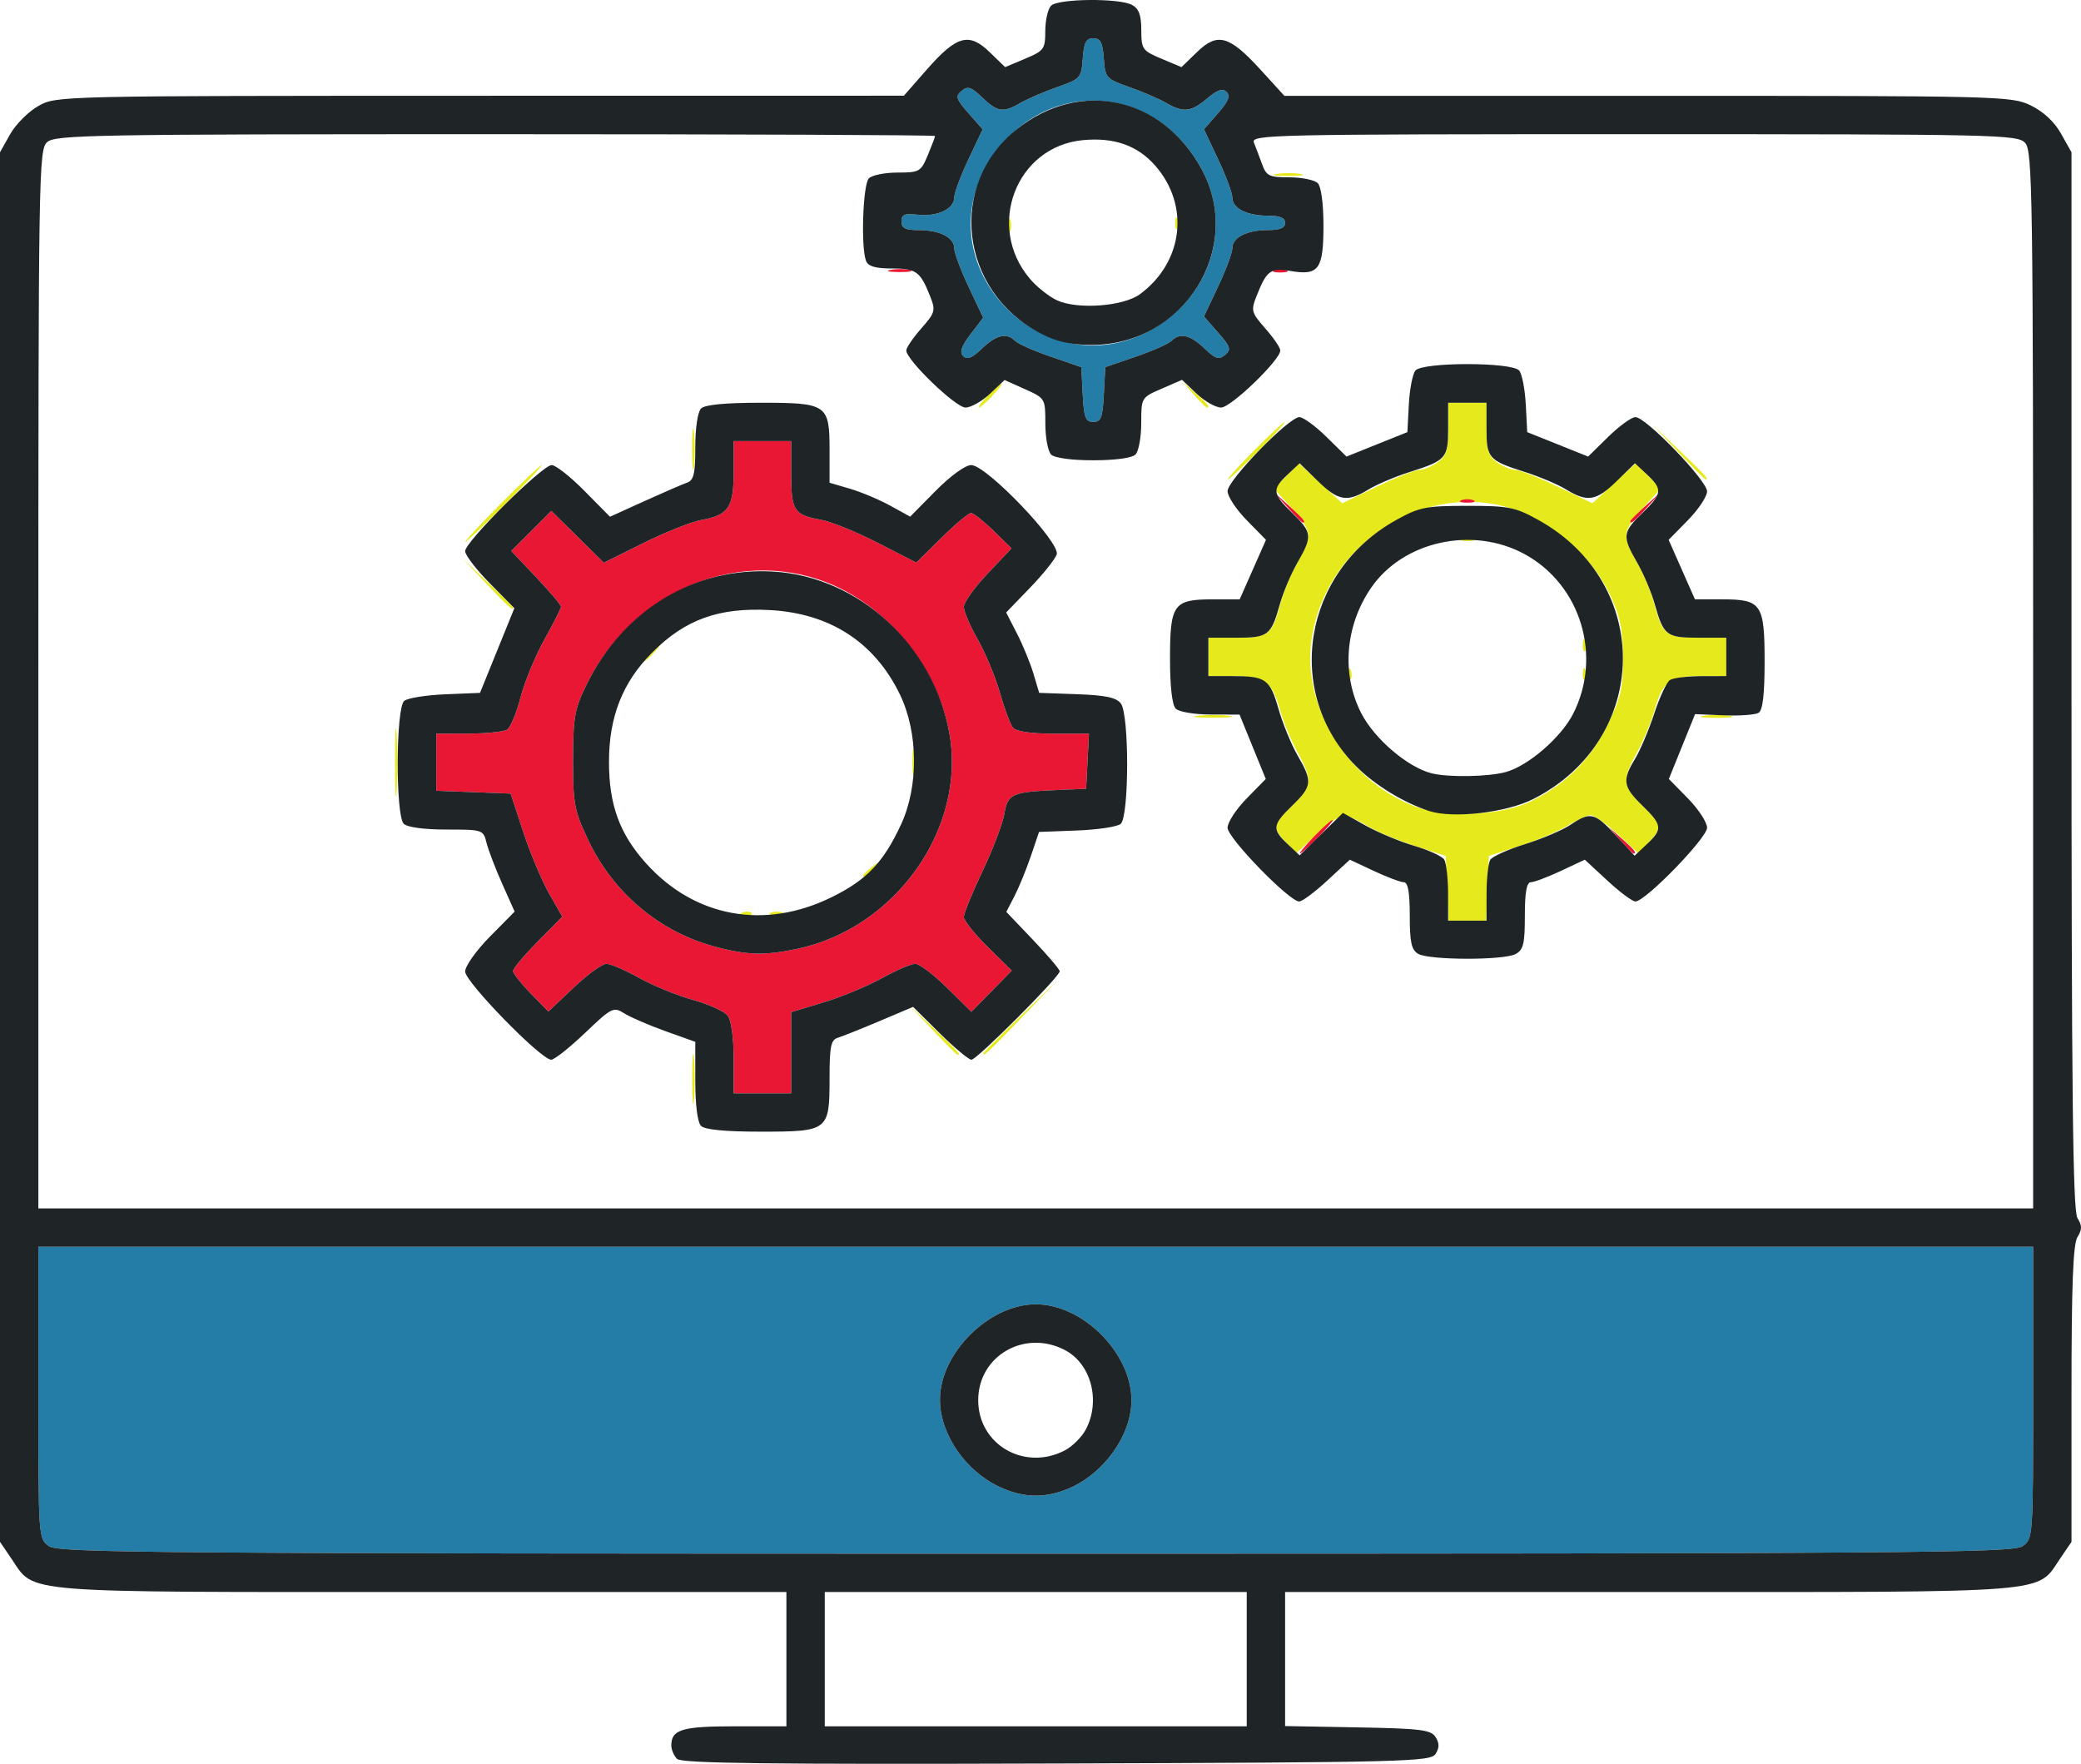
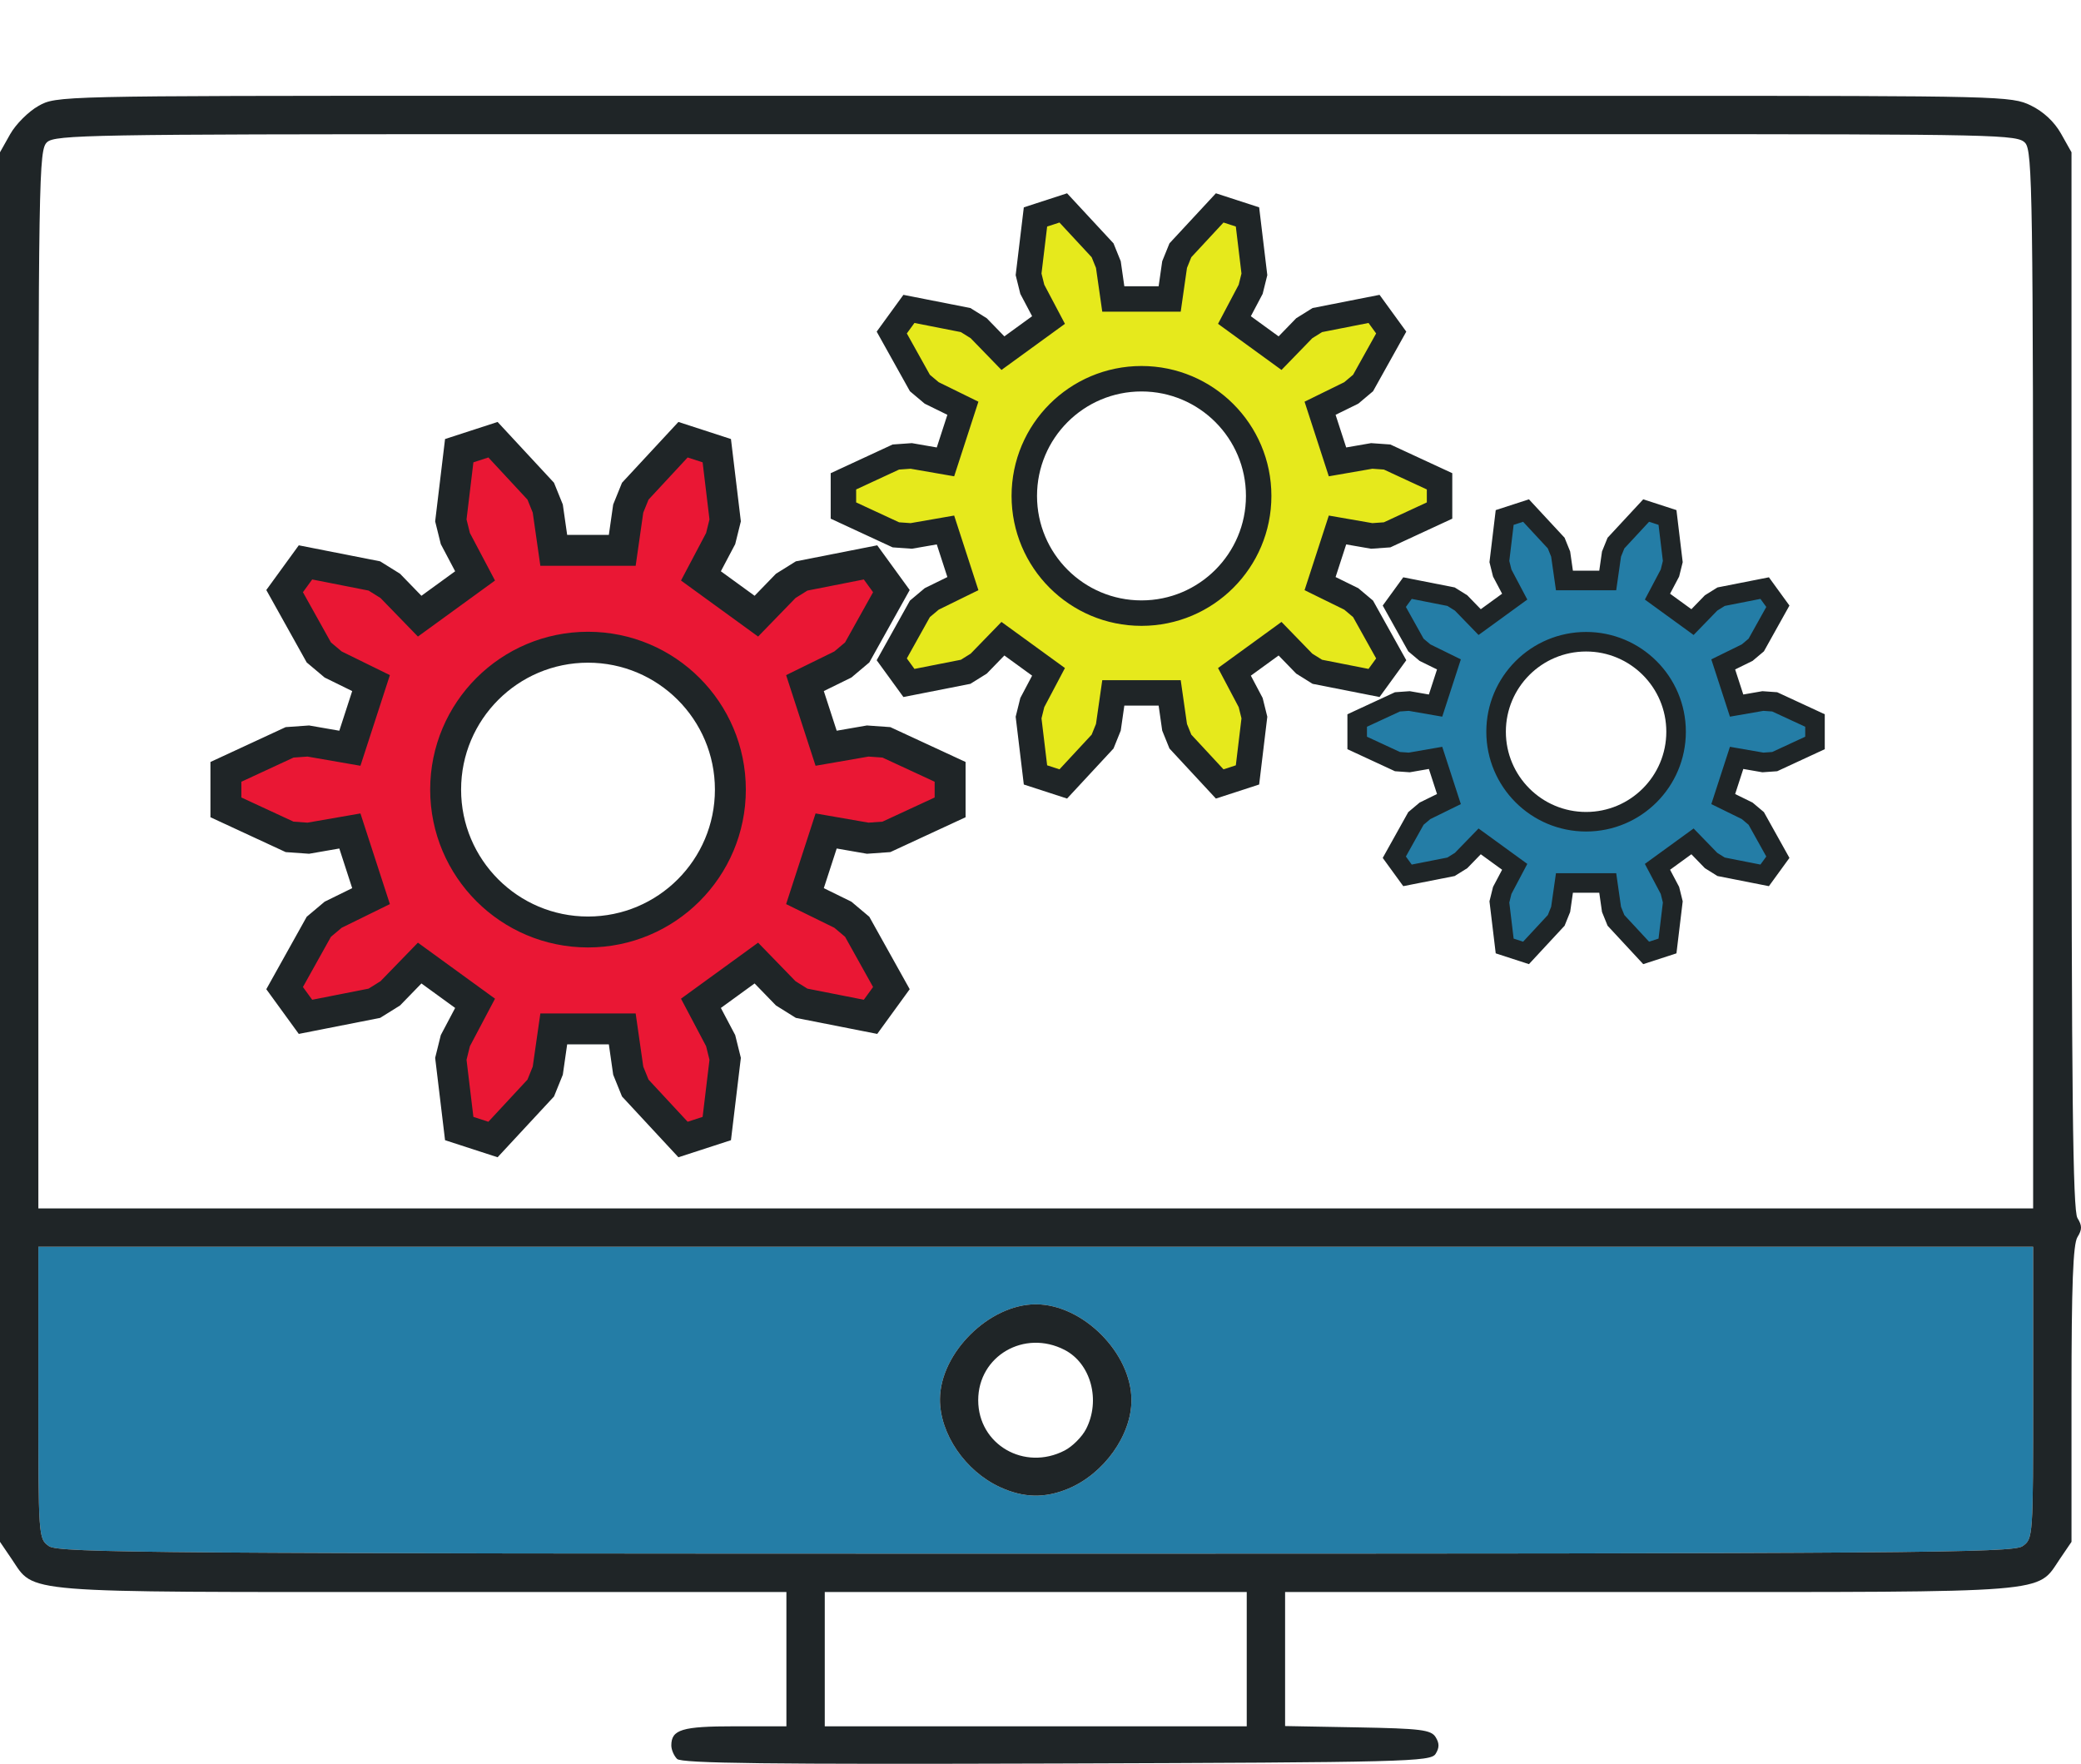
<svg xmlns="http://www.w3.org/2000/svg" version="1.1" id="svg2" width="433.981" height="367.804" viewBox="0 0 433.981 367.804">
  <defs id="defs6" />
-   <g id="g817" transform="translate(-36,-72.01786)">
-     <path style="fill:#e6e91c;fill-opacity:1" d="m 180.349,297 c 0,-4.675 0.172,-6.588 0.383,-4.25 0.211,2.337 0.211,6.162 0,8.5 -0.211,2.337 -0.383,0.425 -0.383,-4.25 z m 50.113,-10.25 -4.962,-5.25 5.25,4.962 c 4.878,4.611 5.709,5.538 4.962,5.538 -0.158,0 -2.521,-2.362 -5.25,-5.25 z M 241,291.725 c 0,-0.151 3.487,-3.639 7.75,-7.75 l 7.75,-7.475 -7.475,7.75 C 242.082,291.448 241,292.456 241,291.725 Z M 337.796,257.25 337.5,250.5 331,248.402 c -3.575,-1.154 -8.075,-3.065 -10,-4.246 -1.925,-1.182 -4.073,-2.15 -4.772,-2.152 -0.7,-0.002 -3.216,1.788 -5.592,3.978 l -4.32,3.982 -2.158,-2.297 C 301.289,244.614 301.401,243.973 305.5,240 c 4.146,-4.019 4.276,-5.341 1.087,-11.124 -1.327,-2.407 -2.976,-6.401 -3.664,-8.876 -1.629,-5.859 -3.196,-7 -9.615,-7 H 288 v -4 -4 h 5.878 c 6.669,0 7.424,-0.58 9.106,-7 0.649,-2.475 2.268,-6.38 3.598,-8.678 3.194,-5.519 3.077,-6.587 -1.251,-11.377 l -3.669,-4.061 2.617,-2.617 2.617,-2.617 4.509,4.157 4.509,4.157 7.264,-3.481 c 3.995,-1.915 7.964,-3.481 8.82,-3.481 0.856,0 2.556,-0.701 3.778,-1.557 1.834,-1.284 2.223,-2.509 2.223,-7 V 156 h 4 4 v 5.443 c 0,4.491 0.389,5.716 2.223,7 1.222,0.856 2.923,1.557 3.778,1.557 0.856,0 4.825,1.567 8.82,3.481 l 7.264,3.481 4.509,-4.157 4.509,-4.157 2.617,2.617 2.617,2.617 -3.669,4.061 c -4.328,4.79 -4.445,5.859 -1.251,11.377 1.33,2.298 2.949,6.203 3.598,8.678 1.683,6.42 2.438,7 9.106,7 H 396 v 4 4 h -5.309 c -6.419,0 -7.985,1.141 -9.615,7 -0.688,2.475 -2.337,6.469 -3.664,8.876 -3.188,5.783 -3.059,7.105 1.087,11.124 4.099,3.973 4.211,4.614 1.342,7.668 l -2.158,2.297 -4.32,-3.982 c -2.376,-2.19 -4.893,-3.98 -5.592,-3.978 -0.7,0.002 -2.847,0.971 -4.772,2.152 -1.925,1.182 -6.425,3.093 -10,4.246 l -6.5,2.098 -0.296,6.75 -0.296,6.75 H 342 338.091 Z m 17.385,-18.095 c 7.286,-3.527 12.451,-8.659 16.028,-15.928 2.867,-5.827 3.284,-7.659 3.232,-14.208 -0.048,-6.042 -0.592,-8.626 -2.772,-13.161 -3.296,-6.857 -9.909,-13.162 -17.404,-16.594 -18.921,-8.663 -42.327,5.407 -44.861,26.967 -1.652,14.058 8.616,29.626 22.597,34.259 6.293,2.085 17.442,1.444 23.18,-1.334 z m -38.101,-26.738 c 0.048,-1.165 0.285,-1.402 0.604,-0.604 0.289,0.722 0.253,1.584 -0.079,1.917 -0.332,0.332 -0.569,-0.258 -0.525,-1.312 z m 49,0 c 0.048,-1.165 0.285,-1.402 0.604,-0.604 0.289,0.722 0.253,1.584 -0.079,1.917 -0.332,0.332 -0.569,-0.258 -0.525,-1.312 z m 0,-6 c 0.048,-1.165 0.285,-1.402 0.604,-0.604 0.289,0.722 0.253,1.584 -0.079,1.917 -0.332,0.332 -0.569,-0.258 -0.525,-1.312 z M 340.75,184.338 c 0.688,-0.277 1.812,-0.277 2.5,0 0.688,0.277 0.125,0.504 -1.25,0.504 -1.375,0 -1.938,-0.227 -1.25,-0.504 z m -149.938,77.979 c 0.722,-0.289 1.584,-0.253 1.917,0.079 0.332,0.332 -0.258,0.569 -1.312,0.525 -1.165,-0.048 -1.402,-0.285 -0.604,-0.604 z m 5.938,0.021 c 0.688,-0.277 1.812,-0.277 2.5,0 0.688,0.277 0.125,0.504 -1.25,0.504 -1.375,0 -1.938,-0.227 -1.25,-0.504 z M 216,254.622 c 0,-0.208 0.787,-0.995 1.75,-1.75 1.586,-1.244 1.621,-1.208 0.378,0.378 C 216.821,254.916 216,255.445 216,254.622 Z M 118.378,231 c 0,-6.325 0.162,-8.912 0.361,-5.75 0.198,3.163 0.198,8.338 0,11.5 -0.198,3.163 -0.361,0.575 -0.361,-5.75 z m 107.894,0 c 0,-2.475 0.195,-3.487 0.433,-2.25 0.238,1.238 0.238,3.263 0,4.5 -0.238,1.238 -0.433,0.225 -0.433,-2.25 z M 285.75,221.277 c 1.788,-0.222 4.713,-0.222 6.5,0 1.788,0.222 0.325,0.403 -3.25,0.403 -3.575,0 -5.037,-0.181 -3.25,-0.403 z m 105.5,0.007 c 1.512,-0.229 3.987,-0.229 5.5,0 1.512,0.229 0.275,0.417 -2.75,0.417 -3.025,0 -4.263,-0.187 -2.75,-0.417 z M 171.5,208 c 0.995,-1.1 2.035,-2 2.31,-2 0.275,0 -0.314,0.9 -1.31,2 -0.995,1.1 -2.035,2 -2.31,2 -0.275,0 0.314,-0.9 1.31,-2 z M 137.462,193.75 132.5,188.5 l 5.25,4.962 c 2.888,2.729 5.25,5.092 5.25,5.25 0,0.746 -0.926,-0.084 -5.538,-4.962 z M 140.5,177 c 4.374,-4.4 8.178,-8 8.453,-8 0.275,0 -3.079,3.6 -7.453,8 -4.374,4.4 -8.178,8 -8.453,8 -0.275,0 3.079,-3.6 7.453,-8 z m 39.828,-11.5 c 0.004,-3.85 0.185,-5.302 0.402,-3.228 0.216,2.075 0.213,5.225 -0.008,7 -0.221,1.775 -0.398,0.078 -0.394,-3.772 z M 297.5,166 c 3.266,-3.3 6.162,-6 6.437,-6 0.275,0 -2.172,2.7 -5.437,6 -3.266,3.3 -6.162,6 -6.437,6 -0.275,0 2.172,-2.7 5.437,-6 z m 88.466,0.25 -5.466,-5.75 5.75,5.466 c 5.342,5.078 6.208,6.034 5.466,6.034 -0.156,0 -2.744,-2.587 -5.75,-5.75 z M 242,154.5 c 1.292,-1.375 2.574,-2.5 2.849,-2.5 0.275,0 -0.557,1.125 -1.849,2.5 -1.292,1.375 -2.574,2.5 -2.849,2.5 -0.275,0 0.557,-1.125 1.849,-2.5 z m 42.924,-0.25 -2.424,-2.75 2.75,2.424 c 2.57,2.266 3.209,3.076 2.424,3.076 -0.179,0 -1.417,-1.238 -2.75,-2.75 z M 246.158,119 c 0,-1.375 0.227,-1.938 0.504,-1.25 0.277,0.688 0.277,1.812 0,2.5 -0.277,0.688 -0.504,0.125 -0.504,-1.25 z m 34.921,-0.583 c 0.048,-1.165 0.285,-1.402 0.604,-0.604 0.289,0.722 0.253,1.584 -0.079,1.917 -0.332,0.332 -0.569,-0.258 -0.525,-1.312 z m 21.185,-10.134 c 1.52,-0.23 3.77,-0.224 5,0.014 1.23,0.237 -0.014,0.425 -2.764,0.418 -2.75,-0.008 -3.756,-0.202 -2.236,-0.432 z" id="path825" />
-     <path style="fill:#247da6;fill-opacity:1" d="M 46.223,394.443 C 44.009,392.893 44,392.769 44,362.443 V 332 h 208 208 v 30.443 c 0,30.326 -0.009,30.449 -2.223,32 C 455.784,395.84 434.615,396 252,396 69.385,396 48.216,395.84 46.223,394.443 Z M 258.782,382.447 c 7.442,-3.109 13.174,-11.135 13.174,-18.447 0,-9.838 -10.139,-20 -19.956,-20 -9.7,0 -19.913,10.113 -19.978,19.782 -0.048,7.198 5.248,14.975 12.478,18.322 4.913,2.275 9.4,2.382 14.282,0.343 z m 3.018,-228.157 -0.3,-5.71 -6.338,-2.178 c -3.486,-1.198 -6.838,-2.679 -7.45,-3.29 -1.786,-1.786 -3.905,-1.301 -6.914,1.581 -2.058,1.972 -3.108,2.396 -3.92,1.585 -0.812,-0.812 -0.403,-2.034 1.526,-4.563 l 2.635,-3.454 -3.018,-6.38 c -1.66,-3.509 -3.019,-7.152 -3.019,-8.095 C 235,121.531 231.992,120 227.566,120 224.799,120 224,119.597 224,118.201 c 0,-1.456 0.646,-1.724 3.386,-1.404 4.044,0.472 7.614,-1.207 7.615,-3.582 4.3e-4,-0.943 1.333,-4.531 2.962,-7.974 l 2.961,-6.259 -2.959,-3.371 c -2.606,-2.968 -2.776,-3.523 -1.426,-4.644 1.28,-1.062 1.992,-0.834 4.302,1.379 3.199,3.065 4.358,3.227 8.005,1.117 1.46,-0.845 4.904,-2.326 7.654,-3.292 4.834,-1.698 5.01,-1.896 5.308,-5.964 C 262.052,80.861 262.501,80 264,80 c 1.499,0 1.948,0.861 2.192,4.208 0.297,4.068 0.474,4.266 5.308,5.964 2.75,0.966 6.194,2.447 7.654,3.292 3.641,2.106 5.214,1.938 8.612,-0.921 2.153,-1.812 3.214,-2.163 4.038,-1.338 0.825,0.825 0.351,1.993 -1.805,4.448 l -2.923,3.33 2.961,6.259 c 1.629,3.442 2.961,7.03 2.962,7.974 10e-4,2.254 3.009,3.785 7.435,3.785 2.503,0 3.566,0.447 3.566,1.5 0,1.053 -1.063,1.5 -3.566,1.5 -4.426,0 -7.434,1.531 -7.435,3.785 -4.3e-4,0.943 -1.333,4.531 -2.962,7.974 l -2.961,6.259 2.959,3.371 c 2.606,2.968 2.776,3.523 1.426,4.644 -1.28,1.062 -1.992,0.834 -4.302,-1.379 -2.969,-2.844 -5.091,-3.32 -6.871,-1.54 -0.612,0.612 -3.964,2.092 -7.45,3.29 l -6.338,2.178 -0.3,5.71 C 265.946,159.128 265.61,160 264,160 c -1.61,0 -1.946,-0.872 -2.2,-5.71 z M 274.5,141.617 c 13.521,-6.392 18.931,-21.884 12.029,-34.44 -10.395,-18.91 -34.662,-18.91 -45.057,0 -11.419,20.772 11.465,44.634 33.029,34.44 z" id="path823" />
-     <path style="fill:#ea1734;fill-opacity:1" d="m 189,292.691 c 0,-4.331 -0.509,-7.957 -1.25,-8.901 -0.688,-0.876 -3.95,-2.346 -7.25,-3.267 -3.3,-0.921 -8.356,-2.991 -11.235,-4.599 -2.879,-1.608 -5.944,-2.924 -6.81,-2.924 -0.866,0 -3.942,2.239 -6.836,4.976 l -5.261,4.976 -3.679,-3.768 C 144.656,277.111 143,274.999 143,274.489 c 0,-0.51 2.31,-3.265 5.133,-6.124 l 5.133,-5.197 -2.758,-4.834 C 148.991,255.675 146.566,249.9 145.118,245.5 l -2.632,-8 -7.743,-0.292 L 127,236.916 V 230.958 225 l 6.75,-0.015 c 3.712,-0.008 7.315,-0.374 8.006,-0.813 0.691,-0.439 1.951,-3.467 2.801,-6.73 0.85,-3.263 3.097,-8.708 4.994,-12.1 1.897,-3.392 3.449,-6.458 3.449,-6.814 0,-0.356 -2.335,-3.116 -5.189,-6.134 l -5.189,-5.487 4.179,-4.179 4.179,-4.179 5.475,5.407 5.475,5.407 8.285,-4.122 c 4.557,-2.267 9.994,-4.428 12.084,-4.802 C 187.936,179.43 189,177.841 189,170.429 V 164 h 6 6 v 6.878 c 0,7.659 0.561,8.512 6.267,9.54 2.072,0.373 7.381,2.532 11.799,4.797 l 8.033,4.119 5.232,-5.167 c 2.878,-2.842 5.649,-5.167 6.158,-5.167 0.51,0 2.622,1.656 4.694,3.679 l 3.768,3.679 -4.976,5.261 c -2.737,2.894 -4.976,6.021 -4.976,6.949 0,0.928 1.311,3.993 2.913,6.81 1.602,2.817 3.682,7.822 4.621,11.122 0.939,3.3 2.158,6.562 2.709,7.25 0.639,0.798 3.688,1.25 8.429,1.25 h 7.427 l -0.3,5.75 -0.3,5.75 -6,0.257 c -9.533,0.409 -10.328,0.769 -11.058,5.001 -0.355,2.058 -2.4,7.428 -4.544,11.933 -2.144,4.505 -3.898,8.797 -3.898,9.538 0,0.741 2.25,3.563 5,6.271 l 5,4.925 -4.213,4.293 -4.213,4.293 -5.068,-5.005 C 230.718,275.252 227.736,273 226.878,273 c -0.857,0 -3.993,1.349 -6.969,2.998 -2.975,1.649 -8.447,3.918 -12.16,5.042 L 201,283.085 V 291.542 300 h -6 -6 z m 13.201,-22.8 c 20.635,-4.317 35.368,-25.211 31.77,-45.054 -2.346,-12.939 -11.773,-25.111 -23.663,-30.555 -19.07,-8.73 -42.152,0.404 -52.034,20.593 -2.442,4.989 -2.754,6.753 -2.763,15.624 -0.009,9.17 0.253,10.556 3.164,16.701 5.208,10.994 14.832,19.101 26.35,22.196 6.754,1.815 10.367,1.919 17.177,0.494 z M 310,246.5 c 1.866,-1.925 3.617,-3.5 3.892,-3.5 0.275,0 -1.027,1.575 -2.892,3.5 -1.866,1.925 -3.617,3.5 -3.892,3.5 -0.275,0 1.027,-1.575 2.892,-3.5 z m 63.924,0.75 -2.424,-2.75 2.75,2.424 c 2.57,2.266 3.209,3.076 2.424,3.076 -0.179,0 -1.417,-1.238 -2.75,-2.75 z m -69.487,-69.5 -2.937,-3.25 3.25,2.937 c 3.029,2.738 3.71,3.563 2.937,3.563 -0.172,0 -1.635,-1.462 -3.25,-3.25 z M 376,180.687 c 0,-0.172 1.462,-1.635 3.25,-3.25 l 3.25,-2.937 -2.937,3.25 C 376.825,180.779 376,181.46 376,180.687 Z m -35.25,-4.349 c 0.688,-0.277 1.812,-0.277 2.5,0 0.688,0.277 0.125,0.504 -1.25,0.504 -1.375,0 -1.938,-0.227 -1.25,-0.504 z M 221.762,128.293 c 1.244,-0.239 3.044,-0.23 4,0.02 0.956,0.25 -0.062,0.446 -2.262,0.435 -2.2,-0.011 -2.982,-0.216 -1.738,-0.455 z m 79.988,0.045 c 0.688,-0.277 1.812,-0.277 2.5,0 0.688,0.277 0.125,0.504 -1.25,0.504 -1.375,0 -1.938,-0.227 -1.25,-0.504 z" id="path821" />
-     <path style="fill:#1f2527" d="M 177.206,438.806 C 176.543,438.143 176,436.88 176,436 c 0,-3.329 2.213,-4 13.2,-4 H 200 v -14 -14 h -76.099 c -84.805,0 -80.558,0.342 -85.462,-6.875 L 36,393.536 V 248.654 103.772 l 2.118,-3.768 c 1.165,-2.073 3.814,-4.721 5.886,-5.886 3.759,-2.112 3.993,-2.118 92.132,-2.131 l 88.364,-0.013 4.809,-5.483 c 6.19,-7.058 8.775,-7.772 13.069,-3.61 l 3.234,3.135 4.184,-1.758 c 3.93,-1.652 4.184,-2.004 4.194,-5.808 0.006,-2.228 0.55,-4.59 1.21,-5.25 1.483,-1.483 14.171,-1.607 16.866,-0.165 1.44,0.77 1.937,2.113 1.944,5.25 0.01,3.998 0.225,4.305 4.194,5.973 l 4.184,1.758 3.234,-3.135 c 4.274,-4.143 6.724,-3.473 13.197,3.61 L 303.853,92 h 75.758 c 73.715,0 75.869,0.054 79.89,2 2.633,1.275 4.924,3.409 6.316,5.886 L 468,103.772 v 110.127 c 0,85.92 0.273,110.564 1.241,112.114 0.987,1.581 0.987,2.392 0,3.973 C 468.323,331.456 468,339.988 468,362.754 v 30.781 l -2.439,3.589 C 460.657,404.342 464.904,404 380.099,404 H 304 v 13.974 13.974 l 15.142,0.276 c 13.149,0.24 15.288,0.506 16.245,2.026 0.803,1.275 0.803,2.225 -10e-4,3.5 -1.034,1.639 -6.064,1.766 -79.039,2.006 -59.786,0.196 -78.216,-0.025 -79.141,-0.95 z M 296,418 v -14 h -44 -44 v 14 14 h 44 44 z m 161.777,-23.557 c 2.214,-1.551 2.223,-1.674 2.223,-32 V 332 H 252 44 v 30.443 c 0,30.326 0.009,30.449 2.223,32 C 48.216,395.84 69.385,396 252,396 c 182.615,0 203.784,-0.16 205.777,-1.557 z M 244.5,382.104 C 237.27,378.757 231.974,370.98 232.022,363.782 232.087,354.113 242.3,344 252,344 c 9.817,0 19.956,10.162 19.956,20 0,7.312 -5.732,15.338 -13.174,18.447 -4.882,2.04 -9.369,1.932 -14.282,-0.343 z m 13.533,-7.621 c 1.613,-0.834 3.616,-2.837 4.45,-4.45 3.099,-5.992 1.026,-13.684 -4.45,-16.516 C 249.628,349.171 240,354.768 240,364 c 0,9.244 9.617,14.835 18.033,10.483 z M 460,213.829 c 0,-101.112 -0.136,-110.322 -1.655,-112 C 456.768,100.086 452.924,100 376.738,100 c -75.748,0 -79.915,0.092 -79.243,1.75 0.39,0.963 1.157,2.987 1.705,4.5 0.894,2.469 1.476,2.75 5.698,2.75 2.586,0 5.242,0.54 5.902,1.2 0.725,0.725 1.2,4.239 1.2,8.878 0,9.078 -0.978,10.44 -6.794,9.457 -4.252,-0.718 -5.031,-0.152 -7.154,5.201 -1.207,3.045 -1.099,3.446 1.832,6.785 1.714,1.952 3.116,4.01 3.116,4.574 C 303,147.084 292.715,157 290.653,157 c -1.132,0 -3.429,-1.299 -5.105,-2.887 l -3.048,-2.887 -4.25,1.846 c -4.239,1.841 -4.25,1.859 -4.25,7.187 0,2.938 -0.54,5.881 -1.2,6.541 -0.723,0.723 -4.222,1.2 -8.8,1.2 -4.578,0 -8.077,-0.477 -8.8,-1.2 -0.66,-0.66 -1.2,-3.568 -1.2,-6.462 0,-5.225 -0.03,-5.276 -4.25,-7.168 l -4.25,-1.906 -3.048,2.868 C 240.776,155.709 238.479,157 237.347,157 235.285,157 225,147.084 225,145.095 c 0,-0.564 1.402,-2.622 3.116,-4.574 2.931,-3.339 3.04,-3.74 1.832,-6.785 C 227.919,128.618 227.061,128 221.985,128 c -3.428,0 -4.941,-0.445 -5.378,-1.582 -1.106,-2.883 -0.656,-15.97 0.593,-17.218 0.66,-0.66 3.354,-1.2 5.987,-1.2 4.556,0 4.86,-0.175 6.3,-3.622 0.832,-1.992 1.513,-3.792 1.513,-4 C 231,100.17 189.748,100 139.329,100 55.431,100 47.502,100.14 45.829,101.655 44.078,103.239 44,108.025 44,213.655 V 324 H 252 460 Z M 182.2,306.8 c -0.737,-0.737 -1.2,-4.348 -1.2,-9.366 v -8.166 l -6.25,-2.236 c -3.438,-1.23 -7.299,-2.899 -8.58,-3.71 -2.224,-1.406 -2.596,-1.219 -8.176,4.102 C 154.779,290.491 151.61,293 150.952,293 148.829,293 133,276.78 133,274.604 c 0,-1.123 2.323,-4.393 5.161,-7.267 l 5.161,-5.226 -2.592,-5.805 c -1.425,-3.193 -2.897,-7.043 -3.27,-8.555 -0.667,-2.703 -0.81,-2.75 -8.37,-2.75 -4.649,0 -8.166,-0.475 -8.892,-1.2 -1.736,-1.736 -1.653,-24.179 0.095,-25.63 0.712,-0.591 4.561,-1.209 8.552,-1.372 l 7.258,-0.298 3.583,-8.831 3.583,-8.831 -5.136,-5.2 C 135.311,190.777 133,187.766 133,186.946 133,184.994 149.091,169 151.055,169 c 0.832,0 3.907,2.424 6.833,5.387 l 5.32,5.387 7.146,-3.241 c 3.93,-1.783 7.933,-3.518 8.896,-3.855 1.436,-0.504 1.75,-1.84 1.75,-7.446 0,-3.98 0.501,-7.332 1.2,-8.031 0.791,-0.791 5.029,-1.2 12.429,-1.2 C 208.502,156 209,156.344 209,165.913 v 6.77 l 4.25,1.246 c 2.337,0.685 6.12,2.276 8.406,3.535 l 4.156,2.289 5.31,-5.377 c 3.082,-3.121 6.194,-5.377 7.417,-5.377 3.181,0 18.685,16.205 17.833,18.639 -0.358,1.023 -2.877,4.165 -5.598,6.98 l -4.947,5.119 2.252,4.381 c 1.238,2.409 2.788,6.181 3.444,8.381 l 1.193,4 7.893,0.28 c 5.954,0.211 8.2,0.688 9.143,1.941 1.77,2.353 1.73,23.636 -0.047,25.111 -0.714,0.592 -4.835,1.21 -9.158,1.372 l -7.86,0.296 -1.714,5.051 c -0.943,2.778 -2.478,6.529 -3.413,8.336 l -1.699,3.285 5.57,5.84 C 254.493,271.224 257,274.168 257,274.555 257,275.695 239.735,293 238.598,293 c -0.572,0 -3.546,-2.48 -6.609,-5.511 l -5.569,-5.511 -6.96,2.947 c -3.828,1.621 -7.748,3.187 -8.71,3.479 -1.476,0.449 -1.75,1.781 -1.75,8.492 C 209,307.818 208.765,308 194.629,308 c -7.4,0 -11.638,-0.409 -12.429,-1.2 z M 201,291.542 v -8.458 l 6.75,-2.044 c 3.712,-1.124 9.184,-3.393 12.16,-5.042 2.975,-1.649 6.111,-2.998 6.969,-2.998 0.857,0 3.839,2.252 6.627,5.005 l 5.068,5.005 4.213,-4.293 4.213,-4.293 -5,-4.925 C 239.25,266.791 237,263.969 237,263.229 c 0,-0.741 1.754,-5.033 3.898,-9.538 2.144,-4.505 4.189,-9.875 4.544,-11.933 0.731,-4.232 1.526,-4.592 11.058,-5.001 l 6,-0.257 0.3,-5.75 0.3,-5.75 h -7.427 c -4.741,0 -7.79,-0.452 -8.429,-1.25 -0.551,-0.688 -1.77,-3.95 -2.709,-7.25 -0.939,-3.3 -3.018,-8.305 -4.621,-11.122 C 238.311,202.561 237,199.497 237,198.568 c 0,-0.928 2.239,-4.056 4.976,-6.949 l 4.976,-5.261 -3.768,-3.679 C 241.111,180.656 238.999,179 238.489,179 c -0.51,0 -3.281,2.325 -6.158,5.167 l -5.232,5.167 -8.033,-4.119 c -4.418,-2.265 -9.728,-4.424 -11.799,-4.797 C 201.561,179.39 201,178.536 201,170.878 V 164 h -6 -6 v 6.429 c 0,7.412 -1.064,9.002 -6.701,10.01 -2.089,0.374 -7.527,2.535 -12.084,4.802 l -8.285,4.122 -5.475,-5.407 -5.475,-5.407 -4.179,4.179 -4.179,4.179 5.189,5.487 c 2.854,3.018 5.189,5.778 5.189,6.134 0,0.356 -1.552,3.423 -3.449,6.814 -1.897,3.392 -4.144,8.837 -4.994,12.1 -0.85,3.263 -2.11,6.292 -2.801,6.73 -0.691,0.439 -4.293,0.804 -8.006,0.813 L 127,225 v 5.958 5.958 l 7.743,0.292 7.743,0.292 2.632,8 c 1.447,4.4 3.873,10.175 5.389,12.834 l 2.758,4.834 -5.133,5.197 c -2.823,2.858 -5.133,5.614 -5.133,6.124 0,0.51 1.656,2.622 3.679,4.694 l 3.679,3.768 5.261,-4.976 c 2.894,-2.737 5.97,-4.976 6.836,-4.976 0.866,0 3.931,1.316 6.81,2.924 2.879,1.608 7.935,3.678 11.235,4.599 3.3,0.921 6.562,2.391 7.25,3.267 0.741,0.943 1.25,4.569 1.25,8.901 V 300 h 6 6 z m -15.976,-22.145 c -11.518,-3.095 -21.141,-11.202 -26.35,-22.196 -2.911,-6.145 -3.174,-7.53 -3.164,-16.701 0.009,-8.871 0.321,-10.635 2.763,-15.624 7.697,-15.725 22.608,-24.724 39.202,-23.659 17.719,1.137 33.189,15.389 36.495,33.621 3.598,19.843 -11.135,40.736 -31.77,45.054 -6.809,1.425 -10.422,1.321 -17.177,-0.494 z m 24.423,-10.296 c 7.305,-3.596 10.758,-7.209 14.434,-15.101 3.719,-7.984 3.633,-19.209 -0.208,-27.161 -5.263,-10.896 -14.591,-16.941 -27.173,-17.608 -10.6,-0.562 -17.595,1.96 -24.452,8.817 C 165.867,214.228 163,221.457 163,230.859 c 0,8.985 2.21,15.046 7.722,21.176 10.148,11.287 24.74,13.95 38.725,7.065 z M 331.75,270.92 c -1.401,-0.816 -1.75,-2.405 -1.75,-7.97 0,-4.887 -0.371,-6.954 -1.25,-6.963 -0.688,-0.007 -3.5,-1.067 -6.25,-2.356 l -5,-2.343 -4.707,4.356 C 310.204,258.04 307.573,260 306.946,260 304.868,260 292,246.762 292,244.624 c 0,-1.126 1.793,-3.875 3.985,-6.108 l 3.985,-4.06 -2.735,-6.713 -2.735,-6.713 -6.05,-0.015 c -3.352,-0.008 -6.585,-0.55 -7.25,-1.215 C 280.44,219.04 280,215.216 280,209.371 280,198.016 280.726,197 288.835,197 h 5.692 l 2.743,-6.205 2.743,-6.205 -4.007,-4.082 C 293.803,178.261 292,175.529 292,174.435 292,172.163 304.781,159 306.987,159 c 0.79,0 3.322,1.85 5.627,4.112 l 4.19,4.112 6.348,-2.546 6.348,-2.546 0.306,-5.781 c 0.168,-3.179 0.786,-6.359 1.372,-7.065 1.488,-1.793 20.155,-1.793 21.642,0 0.586,0.707 1.204,3.886 1.372,7.065 l 0.306,5.781 6.348,2.546 6.348,2.546 4.19,-4.112 C 373.69,160.85 376.246,159 377.065,159 379.251,159 392,172.22 392,174.487 c 0,1.065 -1.803,3.774 -4.007,6.019 l -4.007,4.082 2.743,6.205 2.743,6.205 h 5.692 c 8.193,0 8.835,0.946 8.835,13.012 0,6.816 -0.387,10.109 -1.25,10.643 -0.688,0.426 -3.95,0.663 -7.25,0.528 l -6,-0.246 -2.735,6.759 -2.735,6.759 3.985,4.06 C 390.207,240.749 392,243.497 392,244.624 392,246.762 379.132,260 377.054,260 c -0.627,0 -3.258,-1.96 -5.847,-4.356 l -4.707,-4.356 -5,2.343 c -2.75,1.289 -5.562,2.349 -6.25,2.356 -0.879,0.009 -1.25,2.079 -1.25,6.978 0,5.862 -0.306,7.129 -1.934,8 -2.482,1.328 -18.017,1.294 -20.316,-0.045 z M 346.015,258.25 c 0.008,-3.163 0.363,-6.298 0.789,-6.967 0.425,-0.67 3.681,-2.126 7.235,-3.236 3.554,-1.11 7.811,-2.922 9.461,-4.026 4.178,-2.796 5.052,-2.593 9.484,2.207 l 3.903,4.227 2.556,-2.402 c 3.337,-3.135 3.236,-4.003 -0.944,-8.053 -4.026,-3.902 -4.242,-5.271 -1.531,-9.717 1.079,-1.769 2.882,-6.021 4.007,-9.448 1.125,-3.427 2.603,-6.585 3.285,-7.018 0.682,-0.433 3.602,-0.794 6.489,-0.802 L 396,213 v -4 -4 h -5.878 c -6.602,0 -7.202,-0.465 -9.034,-7 -0.694,-2.475 -2.348,-6.38 -3.675,-8.678 -3.154,-5.46 -3.066,-6.297 1.087,-10.322 4.17,-4.042 4.278,-4.92 0.985,-8.014 l -2.515,-2.363 -3.777,3.688 c -4.283,4.182 -6.141,4.495 -10.575,1.777 -1.715,-1.051 -5.593,-2.695 -8.618,-3.653 -7.569,-2.397 -8,-2.885 -8,-9.059 L 346,156 h -4 -4 v 5.378 c 0,6.174 -0.431,6.662 -8,9.059 -3.025,0.958 -6.903,2.602 -8.618,3.653 -4.434,2.717 -6.292,2.405 -10.575,-1.777 l -3.777,-3.688 -2.515,2.363 c -3.293,3.094 -3.185,3.972 0.985,8.014 4.153,4.025 4.241,4.862 1.087,10.322 -1.327,2.298 -2.981,6.203 -3.675,8.678 -1.832,6.535 -2.432,7 -9.034,7 H 288 v 4 4 h 4.918 c 7.077,0 7.908,0.587 9.711,6.858 0.892,3.103 2.691,7.481 3.996,9.729 3.126,5.382 3.016,6.398 -1.126,10.412 -4.171,4.042 -4.278,4.92 -0.982,8.017 l 2.518,2.365 4.511,-4.428 4.511,-4.428 4.721,2.637 c 2.597,1.451 7.17,3.359 10.164,4.24 2.994,0.882 5.799,2.164 6.235,2.849 0.435,0.686 0.798,3.834 0.807,6.997 L 338,264 h 4 4 l 0.015,-5.75 z M 334,241.124 c -5.333,-1.755 -11.254,-5.379 -15.144,-9.268 -15.29,-15.29 -11.184,-40.602 8.34,-51.418 C 332.02,177.766 333.359,177.5 342,177.5 c 8.641,0 9.98,0.266 14.804,2.938 23.959,13.273 23.39,45.757 -1.019,58.184 -5.626,2.864 -16.788,4.146 -21.784,2.502 z m 16.065,-8.126 c 4.658,-1.294 11.489,-7.204 13.988,-12.103 6.143,-12.042 1.622,-26.945 -10.111,-33.331 -10.823,-5.891 -25.299,-2.722 -31.99,7.004 -5.444,7.913 -6.243,18.056 -2.063,26.184 2.752,5.352 9.654,11.248 14.652,12.517 3.5,0.889 11.872,0.742 15.524,-0.272 z m -83.865,-78.708 0.3,-5.71 6.338,-2.178 c 3.486,-1.198 6.838,-2.679 7.45,-3.29 1.78,-1.78 3.902,-1.304 6.871,1.54 2.31,2.213 3.022,2.442 4.302,1.379 1.351,-1.121 1.181,-1.675 -1.426,-4.644 l -2.959,-3.371 2.961,-6.259 c 1.629,-3.442 2.961,-7.03 2.962,-7.974 10e-4,-2.254 3.009,-3.785 7.435,-3.785 2.503,0 3.566,-0.447 3.566,-1.5 0,-1.053 -1.063,-1.5 -3.566,-1.5 -4.426,0 -7.434,-1.531 -7.435,-3.785 -4.3e-4,-0.943 -1.333,-4.531 -2.962,-7.974 l -2.961,-6.259 2.923,-3.33 c 2.155,-2.455 2.63,-3.623 1.805,-4.448 -0.825,-0.825 -1.886,-0.473 -4.038,1.338 -3.398,2.859 -4.972,3.027 -8.612,0.921 C 277.694,92.62 274.25,91.138 271.5,90.173 266.666,88.475 266.49,88.277 266.192,84.208 265.948,80.861 265.499,80 264,80 c -1.499,0 -1.948,0.861 -2.192,4.208 -0.297,4.068 -0.474,4.266 -5.308,5.964 -2.75,0.966 -6.194,2.447 -7.654,3.292 -3.647,2.11 -4.806,1.948 -8.005,-1.117 -2.31,-2.213 -3.022,-2.442 -4.302,-1.379 -1.351,1.121 -1.181,1.675 1.426,4.644 l 2.959,3.371 -2.961,6.259 c -1.629,3.442 -2.961,7.03 -2.962,7.974 -0.001,2.375 -3.57,4.054 -7.615,3.582 -2.74,-0.32 -3.386,-0.052 -3.386,1.404 0,1.396 0.799,1.799 3.566,1.799 4.426,0 7.434,1.531 7.435,3.785 4.3e-4,0.943 1.359,4.586 3.019,8.095 l 3.018,6.38 -2.635,3.454 c -1.929,2.529 -2.338,3.751 -1.526,4.563 0.812,0.812 1.862,0.387 3.92,-1.585 3.009,-2.883 5.128,-3.367 6.914,-1.581 0.612,0.612 3.964,2.092 7.45,3.29 l 6.338,2.178 0.3,5.71 C 262.054,159.128 262.39,160 264,160 c 1.61,0 1.946,-0.872 2.2,-5.71 z M 253,141.545 c -16.934,-8.886 -19.479,-31.078 -4.889,-42.633 13.158,-10.421 30.156,-6.765 38.418,8.264 9.105,16.563 -3.624,36.886 -23.029,36.767 -4.316,-0.026 -7.263,-0.7 -10.5,-2.398 z m 20.763,-8.202 c 9.017,-6.679 10.407,-18.524 3.144,-26.795 -3.698,-4.212 -8.587,-5.929 -15.099,-5.304 -13.886,1.334 -20.263,17.932 -11.082,28.843 1.471,1.748 4.046,3.8 5.724,4.561 4.345,1.971 13.859,1.254 17.313,-1.305 z" id="path819" />
+   <path style="fill:#247da6;fill-opacity:1" d="M 10.223,322.425 C 8.009,320.875 8,320.751 8,290.425 v -30.443 h 208 208 v 30.443 c 0,30.326 -0.009,30.449 -2.223,32 -1.994,1.397 -23.163,1.557 -205.777,1.557 -182.615,0 -203.784,-0.16 -205.777,-1.557 z M 222.782,310.429 c 7.442,-3.109 13.174,-11.135 13.174,-18.447 0,-9.838 -10.139,-20 -19.956,-20 -9.7,0 -19.913,10.113 -19.978,19.782 -0.048,7.198 5.248,14.975 12.478,18.322 4.913,2.275 9.4,2.382 14.282,0.343 z" id="path823" />
+   <path style="fill:#1f2527" d="M 141.206,366.788 C 140.543,366.125 140,364.862 140,363.982 c 0,-3.329 2.213,-4 13.2,-4 H 164 v -14 -14 H 87.901 c -84.805,0 -80.558,0.342 -85.462,-6.875 L 0,321.518 V 176.636 31.754 l 2.118,-3.768 c 1.165,-2.073 3.814,-4.721 5.886,-5.886 3.759,-2.112 3.993,-2.118 92.132,-2.131 l 243.474,0.013 c 73.715,0 75.869,0.054 79.89,2 2.633,1.275 4.924,3.409 6.316,5.886 L 432,31.754 V 141.882 c 0,85.92 0.273,110.564 1.241,112.114 0.987,1.581 0.987,2.392 0,3.973 C 432.323,259.438 432,267.971 432,290.736 v 30.781 l -2.439,3.589 c -4.904,7.217 -0.657,6.875 -85.462,6.875 H 268 v 13.974 13.974 l 15.142,0.276 c 13.149,0.24 15.288,0.506 16.245,2.026 0.803,1.275 0.803,2.225 -10e-4,3.5 -1.034,1.639 -6.064,1.766 -79.039,2.006 -59.786,0.196 -78.216,-0.025 -79.141,-0.95 z M 260,345.982 v -14 h -44 -44 v 14 14 h 44 44 z m 161.777,-23.557 c 2.214,-1.551 2.223,-1.674 2.223,-32 v -30.443 H 216 8 v 30.443 c 0,30.326 0.009,30.449 2.223,32 1.994,1.397 23.163,1.557 205.777,1.557 182.615,0 203.784,-0.16 205.777,-1.557 z M 208.5,310.086 c -7.23,-3.347 -12.526,-11.124 -12.478,-18.322 0.065,-9.669 10.278,-19.782 19.978,-19.782 9.817,0 19.956,10.162 19.956,20 0,7.312 -5.732,15.338 -13.174,18.447 -4.882,2.04 -9.369,1.932 -14.282,-0.343 z m 13.533,-7.621 c 1.613,-0.834 3.616,-2.837 4.45,-4.45 3.099,-5.992 1.026,-13.684 -4.45,-16.516 C 213.628,277.153 204,282.75 204,291.982 c 0,9.244 9.617,14.835 18.033,10.483 z M 424,141.811 c 0,-101.112 -0.136,-110.322 -1.655,-112 -1.577,-1.743 -5.421,-1.829 -81.607,-1.829 H 103.329 c -83.898,0 -91.826,0.14 -93.5,1.655 C 8.078,31.221 8,36.007 8,141.637 v 110.345 h 208 208 z" id="path819" />
+   <g id="g1263" transform="matrix(0.61387,0,0,0.61387,133.981,153.2973)" style="fill:#ea1734;fill-opacity:1">
+     <animateTransform attributeType="xml" attributeName="transform" type="rotate" from="0 -8.4 9.5" to="360 -8.4 9.5" dur="5s" additive="sum" repeatCount="indefinite" />
+     <path style="fill:#ea1734;fill-opacity:1;stroke:#1f2527;stroke-width:10.505;stroke-opacity:1" d="m -50.778,-100.357 -11.47,3.727 -2.847,23.683 1.534,6.176 6.699,12.678 -18.825,13.678 -9.985,-10.29 -5.401,-3.368 -23.403,-4.609 -7.089,9.756 11.618,20.831 4.87,4.096 12.87,6.32 -7.189,22.129 -14.127,-2.452 -6.35,0.449 -21.641,10.026 v 12.059 l 21.641,10.026 6.35,0.451 14.127,-2.454 7.189,22.131 -12.87,6.317 -4.87,4.096 -11.618,20.834 7.089,9.756 23.403,-4.611 5.401,-3.368 9.985,-10.287 18.825,13.675 -6.699,12.678 -1.534,6.179 2.847,23.68 11.47,3.727 16.225,-17.484 2.388,-5.902 2.034,-14.191 h 23.267 l 2.031,14.191 2.39,5.902 16.225,17.484 11.47,-3.727 2.847,-23.68 -1.534,-6.179 -6.699,-12.678 18.825,-13.675 9.985,10.287 5.401,3.368 23.403,4.611 7.089,-9.756 -11.618,-20.834 -4.87,-4.096 -12.873,-6.317 7.192,-22.131 14.127,2.454 6.348,-0.451 21.644,-10.026 V 12.472 L 82.874,2.446 l -6.348,-0.449 -14.127,2.452 -7.192,-22.129 12.873,-6.32 4.87,-4.096 11.618,-20.831 -7.089,-9.756 -23.403,4.609 -5.401,3.368 -9.985,10.29 -18.825,-13.678 6.699,-12.678 1.534,-6.176 -2.847,-23.683 -11.47,-3.727 -16.225,17.487 -2.39,5.899 -2.031,14.193 h -23.267 l -2.034,-14.193 -2.388,-5.899 z m 32.28,70.492 a 48.366,48.366 0 0 1 48.366,48.366 48.366,48.366 0 0 1 -48.366,48.366 48.366,48.366 0 0 1 -48.366,-48.366 48.366,48.366 0 0 1 48.366,-48.366 z" id="path1259" />
+   </g>
+   <g style="fill:#e6e91c;fill-opacity:1" transform="matrix(0.5053007,0,0,0.5053007,247.3976,94.06582)" id="g2083">
+     <animateTransform attributeType="xml" attributeName="transform" type="rotate" from="360 -8.4 9.5" to="0 -8.4 9.5" dur="5s" additive="sum" repeatCount="indefinite" />
+     <path id="path2081" d="m -50.778,-100.357 -11.47,3.727 -2.847,23.683 1.534,6.176 6.699,12.678 -18.825,13.678 -9.985,-10.29 -5.401,-3.368 -23.403,-4.609 -7.089,9.756 11.618,20.831 4.87,4.096 12.87,6.32 -7.189,22.129 -14.127,-2.452 -6.35,0.449 -21.641,10.026 v 12.059 l 21.641,10.026 6.35,0.451 14.127,-2.454 7.189,22.131 -12.87,6.317 -4.87,4.096 -11.618,20.834 7.089,9.756 23.403,-4.611 5.401,-3.368 9.985,-10.287 18.825,13.675 -6.699,12.678 -1.534,6.179 2.847,23.68 11.47,3.727 16.225,-17.484 2.388,-5.902 2.034,-14.191 h 23.267 l 2.031,14.191 2.39,5.902 16.225,17.484 11.47,-3.727 2.847,-23.68 -1.534,-6.179 -6.699,-12.678 18.825,-13.675 9.985,10.287 5.401,3.368 23.403,4.611 7.089,-9.756 -11.618,-20.834 -4.87,-4.096 -12.873,-6.317 7.192,-22.131 14.127,2.454 6.348,-0.451 21.644,-10.026 V 12.472 L 82.874,2.446 l -6.348,-0.449 -14.127,2.452 -7.192,-22.129 12.873,-6.32 4.87,-4.096 11.618,-20.831 -7.089,-9.756 -23.403,4.609 -5.401,3.368 -9.985,10.29 -18.825,-13.678 6.699,-12.678 1.534,-6.176 -2.847,-23.683 -11.47,-3.727 -16.225,17.487 -2.39,5.899 -2.031,14.193 h -23.267 l -2.034,-14.193 -2.388,-5.899 z m 32.28,70.492 a 48.366,48.366 0 0 1 48.366,48.366 48.366,48.366 0 0 1 -48.366,48.366 48.366,48.366 0 0 1 -48.366,-48.366 48.366,48.366 0 0 1 48.366,-48.366 z" style="fill:#e6e91c;fill-opacity:1;stroke:#1f2527;stroke-width:10.505;stroke-opacity:1" />
+   </g>
+   <g id="g2087" transform="matrix(0.3880459,0,0,0.3880459,337.9476,145.4062)" style="fill:#247da6;fill-opacity:1">
+     <animateTransform attributeName="transform" attributeType="auto" type="rotate" values="0 -10 10;360 -10 10" calcMode="spline" keyTimes="0;1" keySplines="0 0 1 1" dur="5s" begin="0s" repeatCount="indefinite" additive="sum" accumulate="none" fill="freeze" id="animateTransform3405" />
+     <path style="fill:#247da6;fill-opacity:1;stroke:#1f2527;stroke-width:10.505;stroke-opacity:1" d="m -50.778,-100.357 -11.47,3.727 -2.847,23.683 1.534,6.176 6.699,12.678 -18.825,13.678 -9.985,-10.29 -5.401,-3.368 -23.403,-4.609 -7.089,9.756 11.618,20.831 4.87,4.096 12.87,6.32 -7.189,22.129 -14.127,-2.452 -6.35,0.449 -21.641,10.026 v 12.059 l 21.641,10.026 6.35,0.451 14.127,-2.454 7.189,22.131 -12.87,6.317 -4.87,4.096 -11.618,20.834 7.089,9.756 23.403,-4.611 5.401,-3.368 9.985,-10.287 18.825,13.675 -6.699,12.678 -1.534,6.179 2.847,23.68 11.47,3.727 16.225,-17.484 2.388,-5.902 2.034,-14.191 h 23.267 l 2.031,14.191 2.39,5.902 16.225,17.484 11.47,-3.727 2.847,-23.68 -1.534,-6.179 -6.699,-12.678 18.825,-13.675 9.985,10.287 5.401,3.368 23.403,4.611 7.089,-9.756 -11.618,-20.834 -4.87,-4.096 -12.873,-6.317 7.192,-22.131 14.127,2.454 6.348,-0.451 21.644,-10.026 V 12.472 L 82.874,2.446 l -6.348,-0.449 -14.127,2.452 -7.192,-22.129 12.873,-6.32 4.87,-4.096 11.618,-20.831 -7.089,-9.756 -23.403,4.609 -5.401,3.368 -9.985,10.29 -18.825,-13.678 6.699,-12.678 1.534,-6.176 -2.847,-23.683 -11.47,-3.727 -16.225,17.487 -2.39,5.899 -2.031,14.193 h -23.267 l -2.034,-14.193 -2.388,-5.899 z m 32.28,70.492 a 48.366,48.366 0 0 1 48.366,48.366 48.366,48.366 0 0 1 -48.366,48.366 48.366,48.366 0 0 1 -48.366,-48.366 48.366,48.366 0 0 1 48.366,-48.366 z" id="path2085" />
  </g>
</svg>
